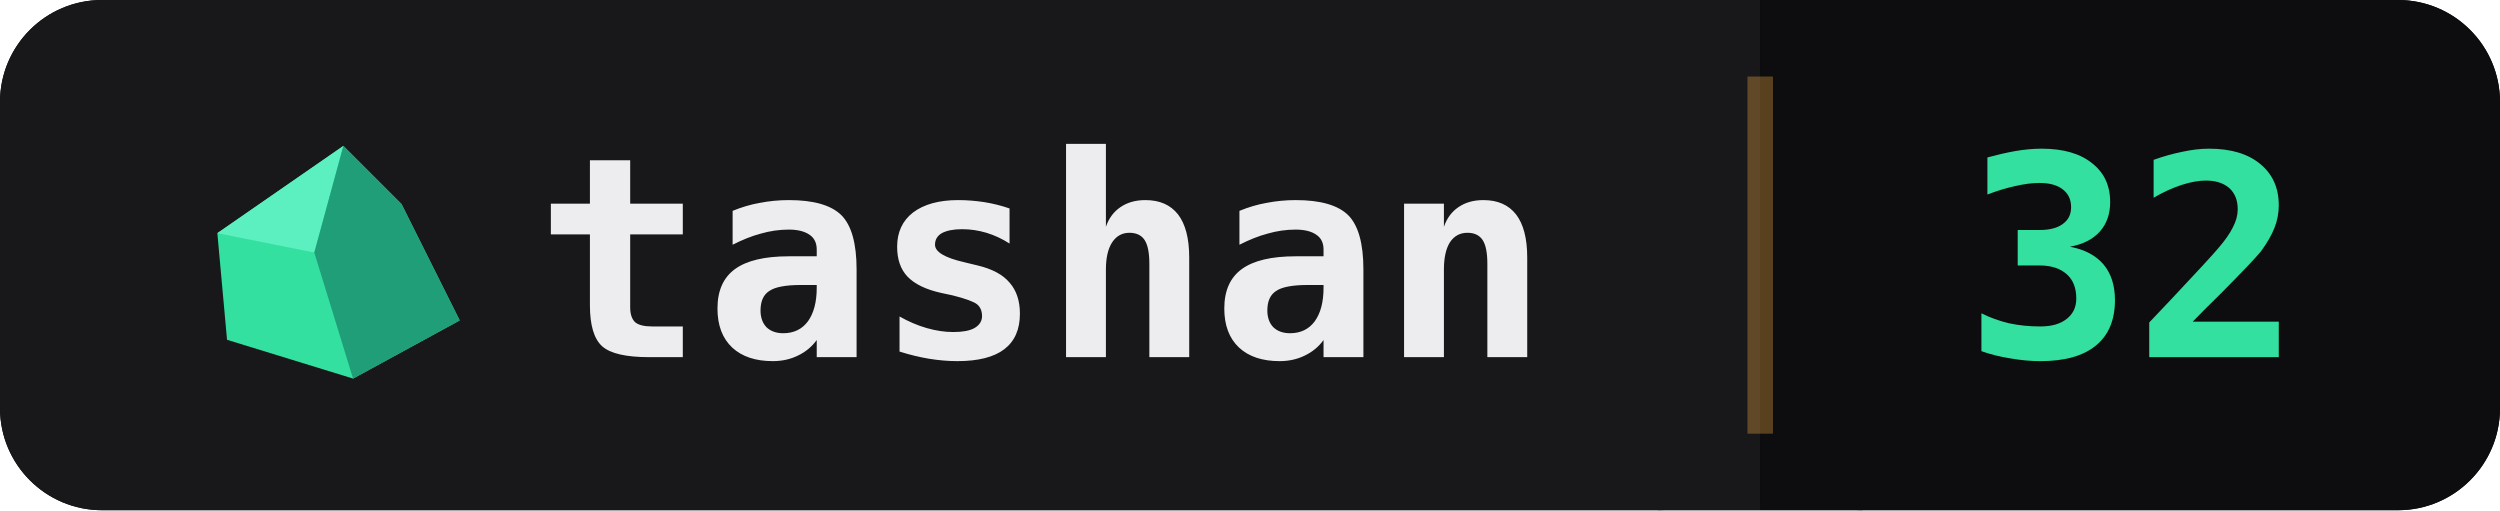
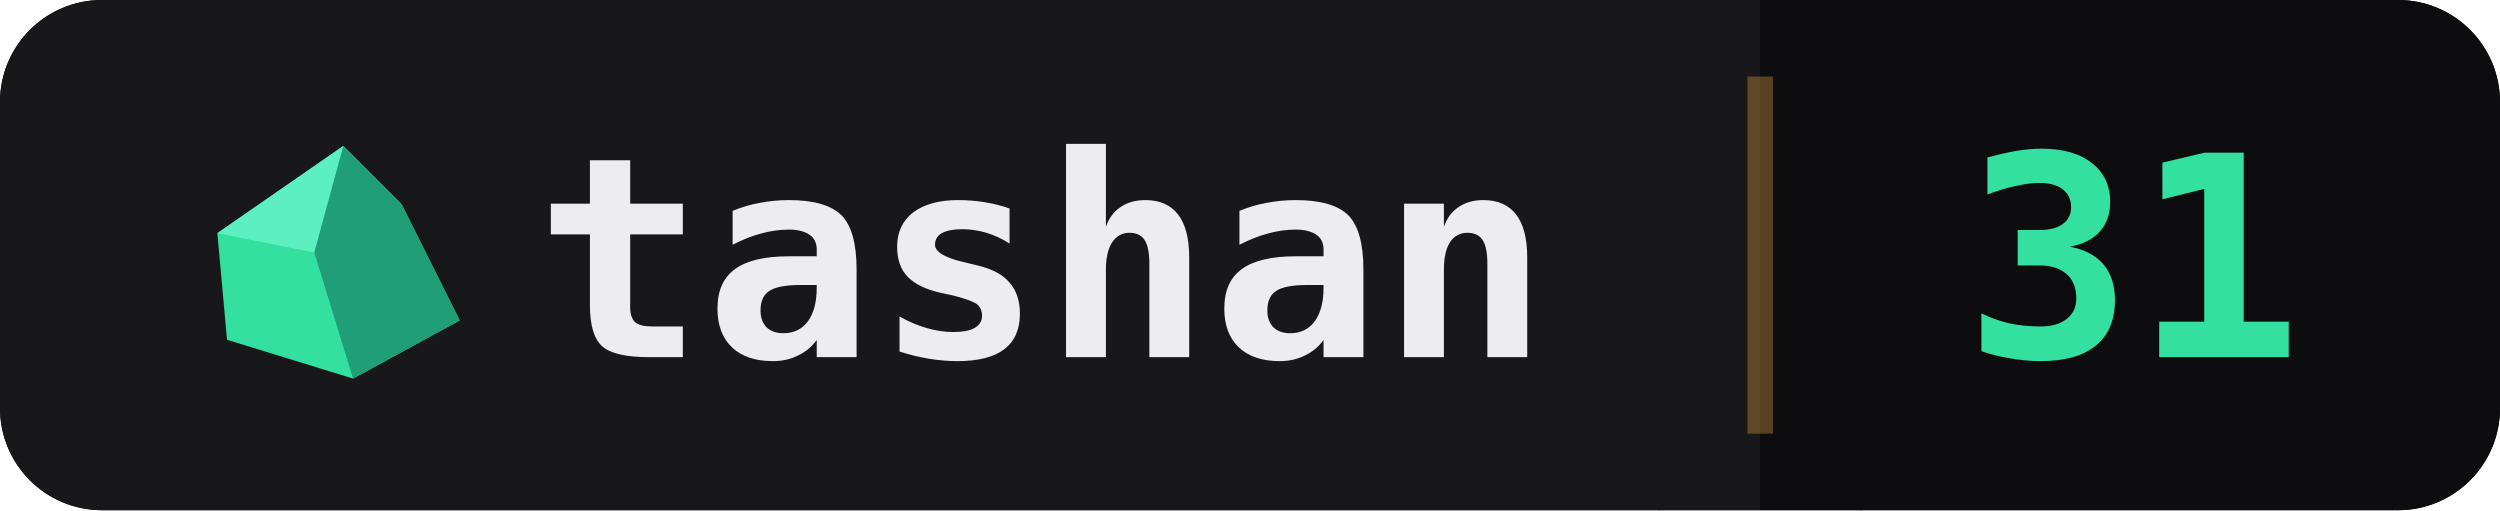
- <svg xmlns="http://www.w3.org/2000/svg" width="98" height="20" role="img" aria-label="tashan: 32 ">
+ <svg xmlns="http://www.w3.org/2000/svg" width="98" height="20" role="img" aria-label="tashan: 31 ">
  <rect width="98" height="20" rx="4" fill="#09090b" />
  <rect width="69" height="20" rx="4" fill="#18181b" />
  <rect x="65" width="4" height="20" fill="#18181b" />
  <rect x="69" width="29" height="20" rx="4" fill="#0d0d10" />
  <rect x="69" width="4" height="20" fill="#0d0d10" />
  <line x1="69" y1="3" x2="69" y2="17" stroke="rgba(233,162,59,.35)" />
  <g transform="translate(7,4.2) scale(0.38)">
    <path d="M17 4 L23 10 L29 22 L18 28 L5 24 L4 13 Z" fill="#34e0a0" />
    <path d="M17 4 L4 13 L14 15 Z" fill="#5cf0c0" />
    <path d="M17 4 L23 10 L29 22 L18 28 L14 15 Z" fill="#1f9e78" />
  </g>
  <text x="21" y="14" font-family="ui-monospace,SFMono-Regular,Menlo,Consolas,monospace" font-size="11" font-weight="600">
    <tspan fill="#ededf0">tashan</tspan>
  </text>
  <text x="77" y="14" font-family="ui-monospace,SFMono-Regular,Menlo,Consolas,monospace" font-size="11" font-weight="600">
-     <tspan fill="#34e0a0">32</tspan>
+     <tspan fill="#34e0a0">31</tspan>
  </text>
</svg>
